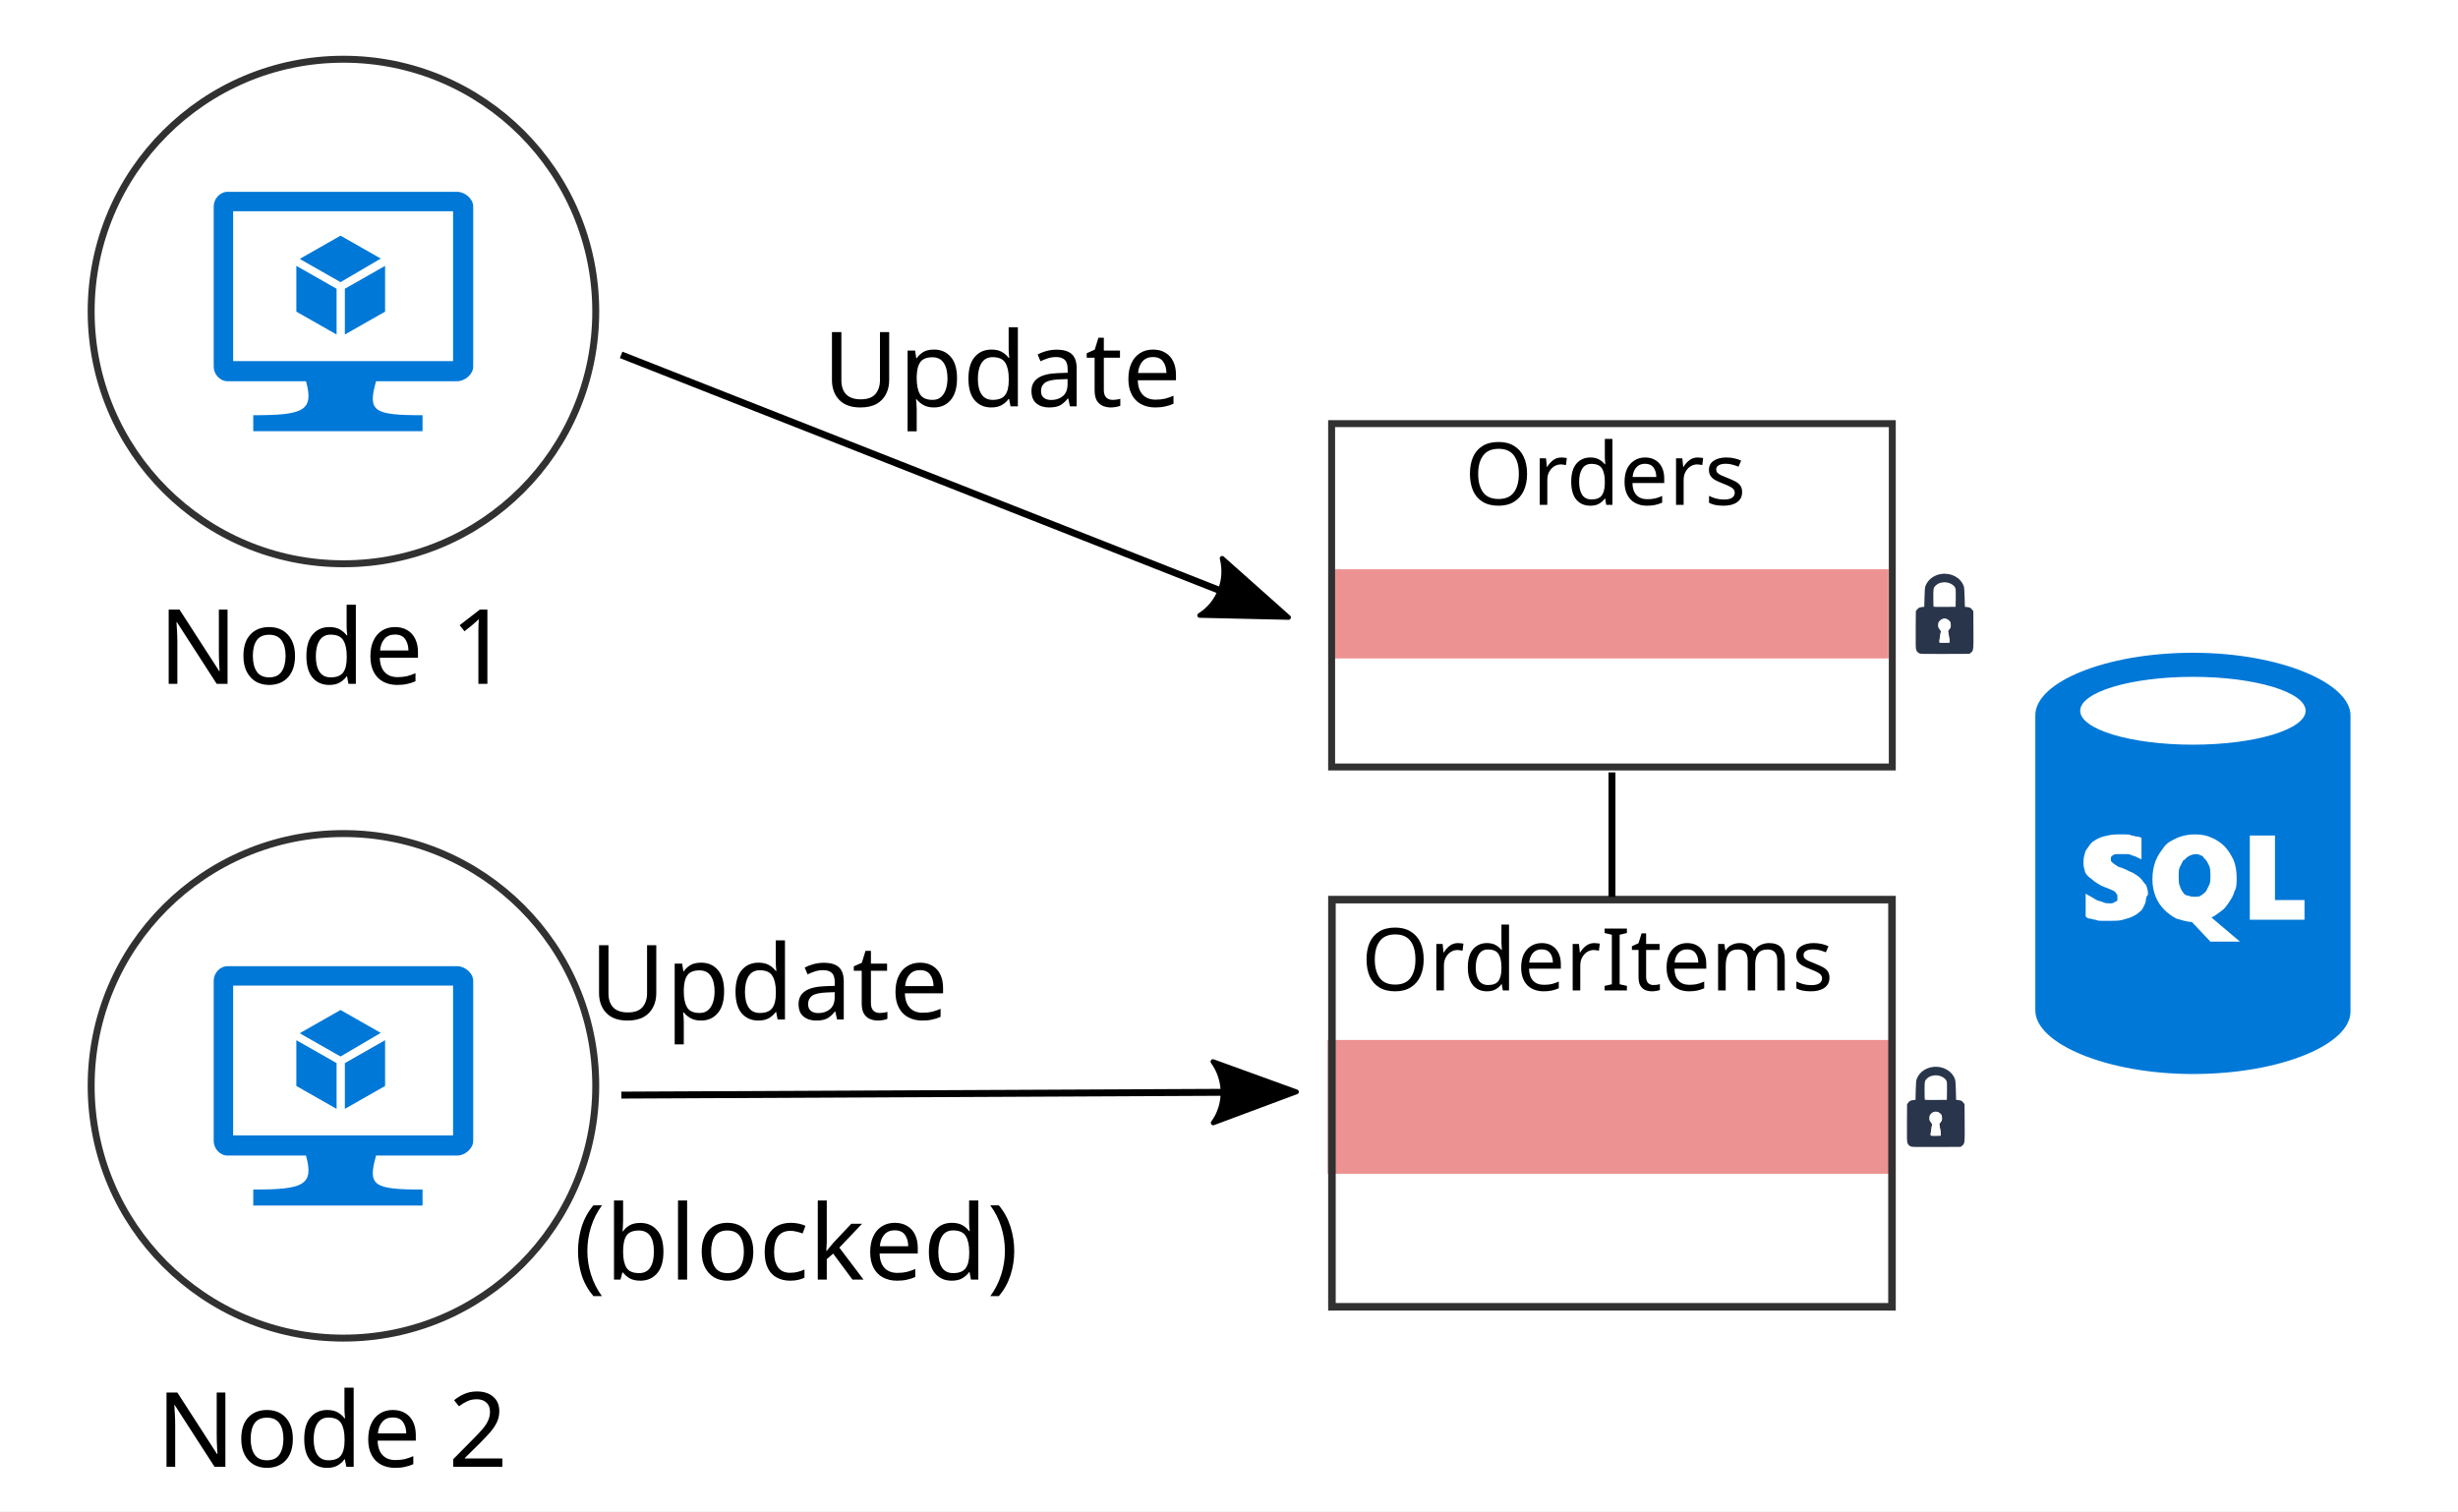
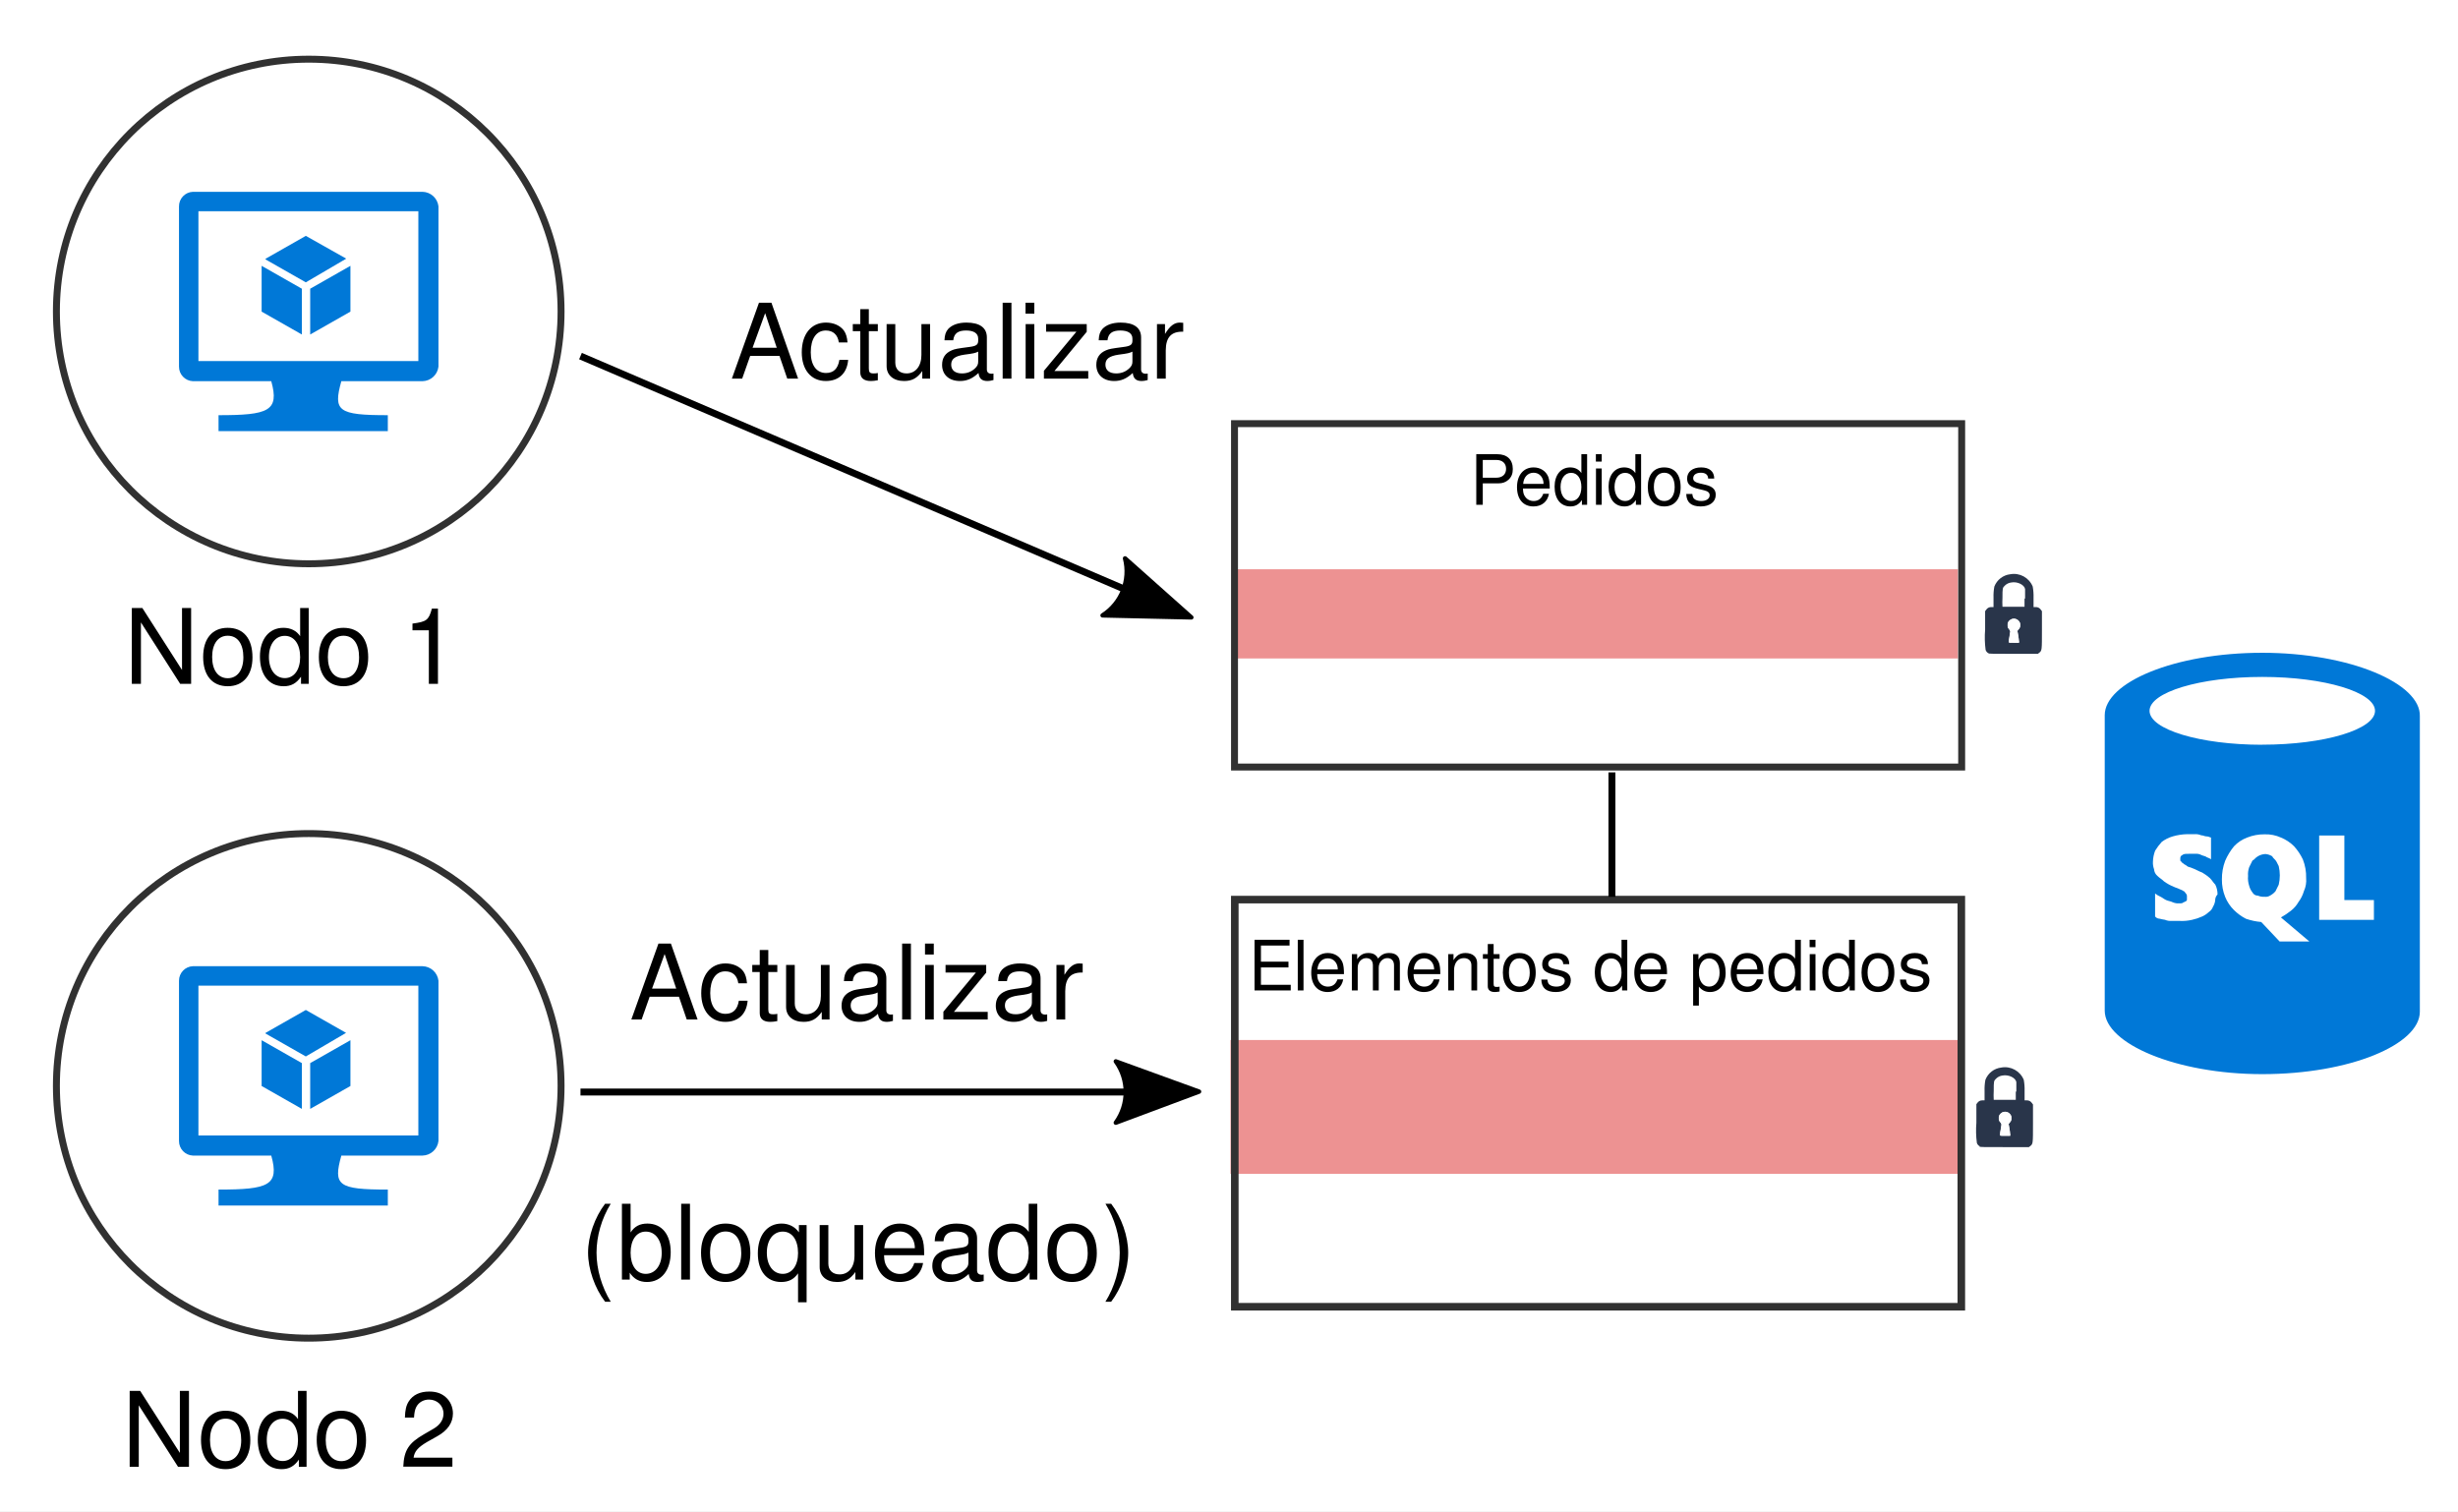
- <svg xmlns="http://www.w3.org/2000/svg" width="354.286" height="217.857" viewBox="0 0 354.286 217.857" id="svg2" version="1.1">
-   <defs id="defs4">
-     <marker style="overflow:visible" id="marker5687" refX="0" refY="0" orient="auto">
-       <path transform="matrix(-1.1,0,0,-1.1,-1.1,0)" d="M 8.719,4.034 -2.207,0.016 8.719,-4.002 c -1.745,2.372 -1.735,5.617 -6e-7,8.035 z" style="fill:#000000;fill-opacity:1;fill-rule:evenodd;stroke:#000000;stroke-width:0.625;stroke-linejoin:round;stroke-opacity:1" id="path5689" />
-     </marker>
-     <marker orient="auto" refY="0" refX="0" id="Arrow2Lend" style="overflow:visible">
-       <path id="path5424" style="fill:#000000;fill-opacity:1;fill-rule:evenodd;stroke:#000000;stroke-width:0.625;stroke-linejoin:round;stroke-opacity:1" d="M 8.719,4.034 -2.207,0.016 8.719,-4.002 c -1.745,2.372 -1.735,5.617 -6e-7,8.035 z" transform="matrix(-1.1,0,0,-1.1,-1.1,0)" />
-     </marker>
+ <svg xmlns="http://www.w3.org/2000/svg" viewBox="0 0 354.29 217.86">
+   <defs>
+     <style>.cls-1{fill:#fff;}.cls-2{fill:#0078d7;}.cls-3{fill:#ed9292;}.cls-10,.cls-4,.cls-6,.cls-8,.cls-9{fill:none;}.cls-5{fill:#29354a;}.cls-6,.cls-8{stroke:#313131;}.cls-10,.cls-7,.cls-9{stroke:#000;}.cls-7{stroke-linejoin:round;stroke-width:0.63px;}.cls-8{stroke-width:1.09px;}.cls-10{stroke-miterlimit:10;}.cls-11,.cls-12,.cls-13{isolation:isolate;}.cls-12{font-size:15px;}.cls-12,.cls-13{font-family:Helvetica-Light, Helvetica;}.cls-13{font-size:10px;}</style>
  </defs>
-   <g id="layer1" transform="translate(-41.85462,-629.4092)" style="display:inline">
-     <g transform="matrix(1.57723,0,0,1.57723,126.271,652.1066)" id="Layer_1-6">
-       <g id="Azure" />
-       <g id="BizTalk_Services" transform="translate(37.3575,-2500.2)" />
-       <g id="Key_Vault" />
-       <g id="Mobile_Engagement" />
-       <g id="Office_subscription">
-         <g id="Office_subscription_1_" />
-       </g>
+   <g id="Shapes">
+     <g id="layer1">
+       <rect id="rect8170" class="cls-1" width="354.29" height="217.86" />
    </g>
-     <g transform="matrix(1.57723,0,0,1.57723,126.271,652.1066)" id="Layer_57" />
-     <rect style="fill:#ffffff;fill-opacity:1;stroke:none;stroke-width:0.3;stroke-miterlimit:4;stroke-dasharray:none;stroke-opacity:1" id="rect8170" width="354.286" height="217.857" x="41.855" y="629.409" />
-   </g>
-   <g id="layer2" transform="translate(-41.85462,-57.04709)" style="display:inline">
-     <g transform="translate(-25.70657,19.31386)" id="Layer_1" />
-     <g id="g5197" transform="translate(-27.72688,131.4408)" />
-     <g id="g8060" transform="translate(5.4954,-7.323553)">
-       <g id="paths" transform="matrix(1.57723,0,0,1.57723,230.9889,98.69099)">
-         <g id="Access_control" />
-         <g id="Azure_active_directory" />
-         <g id="API_Management" />
-         <g id="Azure_automation" />
-         <g id="Azure_SQL_database" />
-         <g id="Azure_subscription" />
-         <g id="Backup_service" />
-         <g id="Bitbucket_code_source" />
-         <g id="Azure_cache" />
-         <g id="Content_delivery_network__x28_CDN_x29_" />
-         <g id="Cloud_service" />
-         <g id="CodePlex" />
-         <g id="Dropbox_code_source" />
-         <g id="Express_route" />
-         <g id="Git_repository" />
-         <g id="GitHub_code" />
-         <g id="HD_Insight" />
-         <g id="Health_monitoring" />
-         <g id="Healthy" />
-         <g id="BizTalk_hybrid_connection" />
-         <g id="Hybrid_connection_manager_for_BizTalk_hybrid_connection" />
-         <g id="Hyper-V_recovery_manager" />
-         <g id="Machine_learning" />
-         <g id="Media_services" />
-         <g id="Microsoft_account" />
-         <g id="Mobile_services" />
-         <g id="Multi-factor_authentication" />
-         <g id="MySQL_database" />
-         <g id="Notification_hub" />
-         <g id="Notification_topic" />
-         <g id="Cloud_Office_365" />
-         <g id="Office_365" />
-         <g id="OS_image" />
-         <g id="Remote_app" />
-         <g id="Task_scheduler" />
-         <g id="Azure_SDK" />
-         <g id="Service_bus" />
-         <g id="Service_bus_queue" />
-         <g id="Service_bus_relay" />
-         <g id="Service_bus_topic" />
-         <g id="Service_endpoint" />
-         <g id="Custom_create" />
-         <g id="SQL_data_sync" />
-         <g id="g55">
-           <path id="path57" d="m 78.3,57 c -0.1,-0.2 -0.3,-0.3 -0.4,-0.5 -0.2,-0.1 -0.4,-0.2 -0.6,-0.2 -0.3,0 -0.5,0.1 -0.7,0.2 -0.2,0.1 -0.3,0.3 -0.5,0.4 -0.1,0.2 -0.2,0.4 -0.3,0.6 -0.1,0.2 -0.1,0.5 -0.1,0.8 0,0.4 0,0.7 0.1,0.9 0.1,0.3 0.2,0.5 0.3,0.6 0.1,0.2 0.3,0.3 0.5,0.3 0.2,0.1 0.4,0.1 0.6,0.1 0.2,0 0.4,0 0.5,-0.1 0.2,-0.1 0.3,-0.2 0.5,-0.4 0.1,-0.2 0.2,-0.4 0.3,-0.6 0.1,-0.2 0.1,-0.5 0.1,-0.9 0,-0.3 0,-0.5 -0.1,-0.8 0,0 -0.1,-0.2 -0.2,-0.4 z" style="fill:#0078d7" />
-           <path id="path59" d="m 77,37.9 c -8,0 -14.4,2.7 -14.4,5.7 l 0,27 c 0,3 6.5,5.8 14.4,5.8 8,0 14.4,-2.7 14.4,-5.7 l 0,-27 C 91.5,40.7 85,37.9 77,37.9 Z m -4.3,22.6 c 0,0.2 -0.1,0.4 -0.2,0.6 -0.1,0.2 -0.2,0.4 -0.4,0.5 -0.2,0.2 -0.4,0.3 -0.6,0.4 -0.2,0.1 -0.5,0.2 -0.9,0.3 -0.3,0.1 -0.7,0.1 -1.2,0.1 -0.2,0 -0.5,0 -0.7,0 -0.2,0 -0.4,0 -0.6,-0.1 -0.2,0 -0.4,-0.1 -0.5,-0.1 -0.2,0 -0.3,-0.1 -0.4,-0.2 l 0,-2.1 c 0.1,0.1 0.3,0.2 0.5,0.3 0.2,0.1 0.3,0.2 0.5,0.3 0.2,0.1 0.4,0.1 0.6,0.2 0.2,0.1 0.4,0.1 0.6,0.1 0.2,0 0.3,0 0.4,-0.1 0.1,0 0.2,-0.1 0.2,-0.1 0.1,0 0.1,-0.1 0.1,-0.2 0,-0.1 0,-0.1 0,-0.2 0,-0.1 0,-0.2 -0.1,-0.3 C 69.9,59.8 69.9,59.7 69.8,59.7 69.7,59.6 69.6,59.6 69.4,59.5 69.2,59.4 69.1,59.4 68.9,59.3 68.6,59.2 68.3,59 68,58.8 67.8,58.6 67.6,58.5 67.4,58.3 67.2,58.1 67.1,57.9 67.1,57.7 67,57.5 67,57.2 67,57 c 0,-0.4 0.1,-0.7 0.2,-1 0.2,-0.3 0.4,-0.6 0.6,-0.8 0.3,-0.2 0.6,-0.4 1,-0.5 0.4,-0.1 0.8,-0.2 1.3,-0.2 0.3,0 0.5,0 0.7,0 0.2,0 0.4,0 0.6,0.1 0.2,0 0.3,0.1 0.5,0.1 0.2,0 0.3,0.1 0.4,0.1 l 0,2 c -0.1,-0.1 -0.2,-0.1 -0.4,-0.2 -0.1,-0.1 -0.3,-0.1 -0.5,-0.2 -0.2,-0.1 -0.3,-0.1 -0.5,-0.1 -0.2,0 -0.4,0 -0.6,0 -0.3,0 -0.5,0 -0.6,0.1 -0.2,0.1 -0.2,0.2 -0.2,0.4 0,0.1 0,0.2 0.1,0.2 0,0.1 0.1,0.1 0.2,0.2 0.1,0.1 0.2,0.1 0.3,0.2 0.1,0.1 0.3,0.1 0.5,0.2 0.3,0.1 0.6,0.3 0.9,0.4 0.3,0.2 0.5,0.3 0.7,0.5 0.2,0.2 0.3,0.4 0.5,0.6 0.1,0.2 0.2,0.5 0.2,0.9 -0.1,0.1 -0.2,0.3 -0.2,0.5 z m 5.9,3.8 -1.7,-1.8 c -0.5,0 -1,-0.2 -1.4,-0.3 -0.4,-0.2 -0.8,-0.5 -1.1,-0.8 -0.3,-0.3 -0.6,-0.7 -0.8,-1.2 -0.2,-0.5 -0.3,-1 -0.3,-1.6 0,-0.6 0.1,-1.2 0.3,-1.7 0.2,-0.5 0.5,-0.9 0.8,-1.3 0.3,-0.4 0.8,-0.6 1.2,-0.8 0.5,-0.2 1,-0.3 1.6,-0.3 0.6,0 1.1,0.1 1.5,0.3 0.5,0.2 0.9,0.5 1.2,0.8 0.3,0.3 0.6,0.8 0.8,1.2 0.2,0.5 0.3,1 0.3,1.7 0,0.4 0,0.9 -0.2,1.2 -0.1,0.4 -0.3,0.7 -0.5,1 -0.2,0.3 -0.4,0.6 -0.7,0.8 -0.3,0.2 -0.5,0.4 -0.9,0.6 l 2.6,2.2 -2.7,0 z m 8.6,-2 -5,0 0,-7.7 2.3,0 0,5.9 2.7,0 0,1.8 z M 77,46.3 c -5.7,0 -10.3,-1.4 -10.3,-3.1 0,-1.7 4.6,-3.1 10.3,-3.1 5.7,0 10.3,1.4 10.3,3.1 0,1.7 -4.6,3.1 -10.3,3.1 z" style="fill:#0078d7" />
-         </g>
-       </g>
-       <rect transform="translate(-9.9743616e-8,3.5571528e-6)" y="146.429" x="227.962" height="12.857" width="80.61" id="rect6243" style="fill:#ed9292;fill-opacity:1;stroke:none;stroke-opacity:1" />
-       <rect style="fill:#ed9292;fill-opacity:1;stroke:none;stroke-opacity:1" id="rect6245" width="81.339" height="19.286" x="227.714" y="786.648" transform="translate(-9.9743616e-8,-572.3622)" />
-       <g style="fill:none" id="g7468">
-         <path id="path7472" d="m 309.871,154.226 0,-12.873 12.873,0 12.873,0 0,12.873 0,12.873 -12.873,0 -12.873,0 0,-12.873 z" style="fill:none" />
-         <path id="path7470" d="m 314.827,166.898 c -0.587,-0.308 -0.809,-0.553 -1.03,-1.134 -0.175,-0.46 -0.197,-1.323 -0.166,-6.463 l 0.037,-5.932 0.359,-0.471 c 0.458,-0.6 0.754,-0.754 1.633,-0.848 l 0.711,-0.076 0.077,-3.025 c 0.056,-2.208 0.129,-3.17 0.271,-3.561 0.757,-2.093 2.686,-3.582 5.095,-3.933 3.201,-0.467 6.225,1.183 7.21,3.933 0.138,0.387 0.214,1.377 0.271,3.561 l 0.079,3.025 0.711,0.076 c 0.879,0.095 1.175,0.248 1.633,0.848 l 0.359,0.471 0.037,5.932 c 0.042,6.655 0.035,6.712 -0.843,7.382 l -0.461,0.352 -7.798,0.033 c -6.891,0.029 -7.843,0.009 -8.184,-0.17 z m 9.65,-3.983 c -0.003,-0.283 -0.114,-1.128 -0.248,-1.878 l -0.243,-1.363 0.441,-0.549 c 0.389,-0.484 0.441,-0.637 0.441,-1.298 0,-0.559 -0.069,-0.842 -0.269,-1.113 -0.937,-1.264 -2.516,-1.264 -3.452,0 -0.201,0.271 -0.269,0.554 -0.269,1.113 0,0.653 0.054,0.817 0.418,1.27 0.23,0.286 0.418,0.616 0.418,0.732 0,0.116 -0.125,0.895 -0.278,1.729 -0.153,0.834 -0.241,1.613 -0.196,1.731 0.071,0.186 0.288,0.209 1.661,0.177 l 1.579,-0.036 -0.005,-0.515 z m 1.974,-13.581 c 0.021,-1.451 0.003,-2.828 -0.038,-3.06 -0.251,-1.385 -2.481,-2.46 -4.342,-2.093 -0.963,0.189 -1.436,0.414 -2.008,0.952 -0.774,0.728 -0.794,0.826 -0.794,3.916 0,1.549 0.04,2.857 0.088,2.905 0.048,0.048 1.656,0.072 3.572,0.054 l 3.484,-0.034 0.038,-2.639 z" style="fill:none" />
-       </g>
-       <g transform="translate(-7.213203,-0.01663144)" id="g7515">
-         <g id="g7474" transform="matrix(0.4500349,0,0,0.4500349,177.3055,82.50178)" style="fill:#29354a;fill-opacity:1;stroke:none;stroke-width:0.3;stroke-miterlimit:4;stroke-dasharray:none;stroke-opacity:1">
-           <path id="path7476" style="fill:#29354a;fill-opacity:1;stroke:none;stroke-width:0.3;stroke-miterlimit:4;stroke-dasharray:none;stroke-opacity:1" d="m 317.595,169.041 c -0.587,-0.308 -0.809,-0.553 -1.03,-1.134 -0.175,-0.46 -0.197,-1.323 -0.166,-6.463 l 0.037,-5.932 0.359,-0.471 c 0.458,-0.6 0.754,-0.754 1.633,-0.848 l 0.711,-0.076 0.077,-3.025 c 0.056,-2.208 0.129,-3.17 0.271,-3.561 0.757,-2.093 2.686,-3.582 5.095,-3.933 3.201,-0.467 6.225,1.183 7.21,3.933 0.138,0.387 0.214,1.377 0.271,3.561 l 0.079,3.025 0.711,0.076 c 0.879,0.095 1.175,0.248 1.633,0.848 l 0.359,0.471 0.037,5.932 c 0.042,6.655 0.035,6.712 -0.843,7.382 l -0.461,0.352 -7.798,0.033 c -6.891,0.029 -7.843,0.009 -8.184,-0.17 z m 9.65,-3.983 c -0.003,-0.283 -0.114,-1.128 -0.248,-1.878 l -0.243,-1.363 0.441,-0.549 c 0.389,-0.484 0.441,-0.637 0.441,-1.298 0,-0.559 -0.069,-0.842 -0.269,-1.113 -0.937,-1.264 -2.516,-1.264 -3.452,0 -0.201,0.271 -0.269,0.554 -0.269,1.113 0,0.653 0.054,0.817 0.418,1.27 0.23,0.286 0.418,0.616 0.418,0.732 0,0.116 -0.125,0.895 -0.278,1.729 -0.153,0.834 -0.241,1.613 -0.196,1.731 0.071,0.186 0.288,0.209 1.661,0.177 l 1.579,-0.036 -0.005,-0.515 z m 1.974,-13.581 c 0.021,-1.451 0.003,-2.828 -0.038,-3.06 -0.251,-1.385 -2.481,-2.46 -4.342,-2.093 -0.963,0.189 -1.436,0.414 -2.008,0.952 -0.774,0.728 -0.794,0.826 -0.794,3.916 0,1.549 0.04,2.857 0.088,2.905 0.048,0.048 1.656,0.072 3.572,0.054 l 3.484,-0.034 0.038,-2.639 z" />
-         </g>
-         <path style="fill:#ffffff;fill-opacity:1;stroke:none;stroke-width:0.3;stroke-miterlimit:4;stroke-dasharray:none;stroke-opacity:1" d="m 323.84,153.572 c -0.283,0 -0.567,0.141 -0.777,0.426 -0.09,0.122 -0.121,0.25 -0.121,0.502 0,0.294 0.024,0.366 0.188,0.57 0.104,0.129 0.189,0.278 0.189,0.33 0,0.052 -0.056,0.402 -0.125,0.777 -0.069,0.376 -0.108,0.726 -0.088,0.779 0.032,0.084 0.13,0.094 0.748,0.08 l 0.709,-0.016 -0.002,-0.232 c -9.9e-4,-0.127 -0.051,-0.508 -0.111,-0.846 l -0.109,-0.613 0.199,-0.246 c 0.175,-0.218 0.197,-0.286 0.197,-0.584 0,-0.252 -0.031,-0.38 -0.121,-0.502 -0.211,-0.284 -0.492,-0.426 -0.775,-0.426 z" id="path7476-2" />
-       </g>
-       <g id="g7520" transform="translate(-8.475894,71.05481)">
-         <g style="fill:#29354a;fill-opacity:1;stroke:none;stroke-width:0.3;stroke-miterlimit:4;stroke-dasharray:none;stroke-opacity:1" transform="matrix(0.4500349,0,0,0.4500349,177.3055,82.50178)" id="g7522">
-           <path d="m 317.595,169.041 c -0.587,-0.308 -0.809,-0.553 -1.03,-1.134 -0.175,-0.46 -0.197,-1.323 -0.166,-6.463 l 0.037,-5.932 0.359,-0.471 c 0.458,-0.6 0.754,-0.754 1.633,-0.848 l 0.711,-0.076 0.077,-3.025 c 0.056,-2.208 0.129,-3.17 0.271,-3.561 0.757,-2.093 2.686,-3.582 5.095,-3.933 3.201,-0.467 6.225,1.183 7.21,3.933 0.138,0.387 0.214,1.377 0.271,3.561 l 0.079,3.025 0.711,0.076 c 0.879,0.095 1.175,0.248 1.633,0.848 l 0.359,0.471 0.037,5.932 c 0.042,6.655 0.035,6.712 -0.843,7.382 l -0.461,0.352 -7.798,0.033 c -6.891,0.029 -7.843,0.009 -8.184,-0.17 z m 9.65,-3.983 c -0.003,-0.283 -0.114,-1.128 -0.248,-1.878 l -0.243,-1.363 0.441,-0.549 c 0.389,-0.484 0.441,-0.637 0.441,-1.298 0,-0.559 -0.069,-0.842 -0.269,-1.113 -0.937,-1.264 -2.516,-1.264 -3.452,0 -0.201,0.271 -0.269,0.554 -0.269,1.113 0,0.653 0.054,0.817 0.418,1.27 0.23,0.286 0.418,0.616 0.418,0.732 0,0.116 -0.125,0.895 -0.278,1.729 -0.153,0.834 -0.241,1.613 -0.196,1.731 0.071,0.186 0.288,0.209 1.661,0.177 l 1.579,-0.036 -0.005,-0.515 z m 1.974,-13.581 c 0.021,-1.451 0.003,-2.828 -0.038,-3.06 -0.251,-1.385 -2.481,-2.46 -4.342,-2.093 -0.963,0.189 -1.436,0.414 -2.008,0.952 -0.774,0.728 -0.794,0.826 -0.794,3.916 0,1.549 0.04,2.857 0.088,2.905 0.048,0.048 1.656,0.072 3.572,0.054 l 3.484,-0.034 0.038,-2.639 z" style="fill:#29354a;fill-opacity:1;stroke:none;stroke-width:0.3;stroke-miterlimit:4;stroke-dasharray:none;stroke-opacity:1" id="path7524" />
-         </g>
-         <path id="path7526" d="m 323.84,153.572 c -0.283,0 -0.567,0.141 -0.777,0.426 -0.09,0.122 -0.121,0.25 -0.121,0.502 0,0.294 0.024,0.366 0.188,0.57 0.104,0.129 0.189,0.278 0.189,0.33 0,0.052 -0.056,0.402 -0.125,0.777 -0.069,0.376 -0.108,0.726 -0.088,0.779 0.032,0.084 0.13,0.094 0.748,0.08 l 0.709,-0.016 -0.002,-0.232 c -9.9e-4,-0.127 -0.051,-0.508 -0.111,-0.846 l -0.109,-0.613 0.199,-0.246 c 0.175,-0.218 0.197,-0.286 0.197,-0.584 0,-0.252 -0.031,-0.38 -0.121,-0.502 -0.211,-0.284 -0.492,-0.426 -0.775,-0.426 z" style="fill:#ffffff;fill-opacity:1;stroke:none;stroke-width:0.3;stroke-miterlimit:4;stroke-dasharray:none;stroke-opacity:1" />
-       </g>
-       <g id="g5342">
-         <circle transform="translate(0,-572.3622)" style="fill:none;stroke:#313131;stroke-opacity:1" id="path5124" cx="85.863" cy="681.636" r="36.365" />
-         <g transform="translate(-28.73703,20.32401)" id="Ibiza_Symbols">
-           <g id="g6">
-             <path style="fill:#0078d7" d="m 131,71.7 -33.1,0 c -1.1,0 -2,1 -2,2.1 l 0,23.1 c 0,1.1 0.9,2.1 2,2.1 l 11.3,0 c 1.2,4.3 -0.4,4.9 -7.6,4.9 l 0,2.3 9.1,0 6.7,0 8.6,0 0,-2.3 c -7.2,0 -7.9,-0.6 -6.7,-4.9 l 11.7,0 c 1.1,0 2.3,-1 2.3,-2.1 l 0,-23.1 c 0,-1.1 -1.2,-2.1 -2.3,-2.1 z m -0.6,2.8 0,21.6 -31.7,0 0,-21.6 31.7,0 0,0 z" id="path8" />
-             <g id="group975-1984_1_" transform="translate(1176.51,-2762.63)">
-               <g id="shape976-1985_2_" transform="translate(0.8685,-17.652)">
-                 <path style="fill:#0078d7" d="m -1057.4,2861.6 -5.8,-3.3 -5.8,3.3 0,0.1 5.8,3.3 5.8,-3.4 0,0 z" id="path16" />
-               </g>
-               <g id="shape977-1987_1_" transform="translate(15.8925,0)">
-                 <path style="fill:#0078d7" d="m -1077.6,2848.3 0,6.6 5.8,-3.3 0,-6.6 -5.8,3.3 z" id="path21" />
-               </g>
-               <g id="shape978-1989_1_">
-                 <path style="fill:#0078d7" d="m -1062.9,2848.3 -5.8,-3.3 0,6.6 5.8,3.3 0,-6.6 z" id="path26" />
-               </g>
-             </g>
+     <g id="layer2">
+       <g id="g8060">
+         <g id="paths">
+           <g id="g55">
+             <path id="path57" class="cls-2" d="M328.13,124.22c-.16-.32-.47-.47-.63-.79a2.24,2.24,0,0,0-.95-.32,2.28,2.28,0,0,0-1.1.32c-.32.16-.47.47-.79.63l-.47.95a3.07,3.07,0,0,0-.16,1.26,3.5,3.5,0,0,0,.16,1.42,2.57,2.57,0,0,0,.47.95.87.87,0,0,0,.79.47,2,2,0,0,0,.95.16,1.18,1.18,0,0,0,.79-.16,2.77,2.77,0,0,0,.79-.63l.47-.95a5.76,5.76,0,0,0,0-2.68l-.32-.63Z" />
+             <path id="path59" class="cls-2" d="M326.08,94.1c-12.62,0-22.71,4.26-22.71,9v42.59c0,4.73,10.25,9.15,22.71,9.15,12.62,0,22.71-4.26,22.71-9V103.25C348.95,98.51,338.69,94.1,326.08,94.1Zm-6.78,35.65a2.24,2.24,0,0,1-.32.95,1.57,1.57,0,0,1-.63.79,3.3,3.3,0,0,1-.95.63,7.33,7.33,0,0,1-1.42.47,6.5,6.5,0,0,1-1.89.16H313a2,2,0,0,1-.95-.16,6.83,6.83,0,0,1-.79-.16.82.82,0,0,1-.63-.32V128.8a3.45,3.45,0,0,0,.79.47c.32.16.47.32.79.47s.63.16.95.32a2,2,0,0,0,.95.16c.32,0,.47,0,.63-.16a.55.55,0,0,0,.32-.16c.16,0,.16-.16.16-.32v-.32a.58.58,0,0,0-.16-.47c-.16-.16-.16-.32-.32-.32-.16-.16-.32-.16-.63-.32s-.47-.16-.79-.32a6.39,6.39,0,0,1-1.42-.79c-.32-.32-.63-.47-.95-.79a1.36,1.36,0,0,1-.47-.95,2.68,2.68,0,0,1-.16-1.1,4.67,4.67,0,0,1,.32-1.58,8.75,8.75,0,0,1,.95-1.26,4.93,4.93,0,0,1,1.58-.79,8,8,0,0,1,2.05-.32h1.1a2,2,0,0,1,.95.16c.32,0,.47.16.79.16s.47.16.63.16v3.15c-.16-.16-.32-.16-.63-.32-.16-.16-.47-.16-.79-.32a1.42,1.42,0,0,0-.79-.16h-.95c-.47,0-.79,0-.95.16-.32.16-.32.32-.32.63,0,.16,0,.32.16.32,0,.16.16.16.32.32s.32.16.47.32.47.16.79.32c.47.16.95.47,1.42.63a6.68,6.68,0,0,1,1.1.79c.32.32.47.63.79.95a3.15,3.15,0,0,1,.32,1.42A1.2,1.2,0,0,0,319.29,129.74Zm9.31,6-2.68-2.84a9.1,9.1,0,0,1-2.21-.47,7,7,0,0,1-1.73-1.26,5.67,5.67,0,0,1-1.26-1.89,6.54,6.54,0,0,1-.47-2.52,7.37,7.37,0,0,1,.47-2.68A8.94,8.94,0,0,1,322,122a5,5,0,0,1,1.89-1.26,6.54,6.54,0,0,1,2.52-.47,5.27,5.27,0,0,1,2.37.47,5.67,5.67,0,0,1,1.89,1.26,7.93,7.93,0,0,1,1.26,1.89,6.8,6.8,0,0,1,.47,2.68,3.7,3.7,0,0,1-.32,1.89,4.93,4.93,0,0,1-.79,1.58,4.25,4.25,0,0,1-1.1,1.26,11.07,11.07,0,0,1-1.42.95l4.1,3.47H328.6Zm13.56-3.15h-7.89V120.44h3.63v9.31h4.26Zm-16.09-25.24c-9,0-16.25-2.21-16.25-4.89s7.26-4.89,16.25-4.89,16.25,2.21,16.25,4.89S335.07,107.35,326.08,107.35Z" />
          </g>
        </g>
-       </g>
-       <g id="g5377">
-         <g id="g5360">
-           <circle r="36.365" cy="793.258" cx="85.863" id="path5124-6" style="fill:none;stroke:#313131;stroke-opacity:1" transform="translate(0,-572.3622)" />
-           <g transform="translate(-28.73703,131.9459)" id="g5199">
-             <g id="g5201">
-               <path style="fill:#0078d7" d="m 131,71.7 -33.1,0 c -1.1,0 -2,1 -2,2.1 l 0,23.1 c 0,1.1 0.9,2.1 2,2.1 l 11.3,0 c 1.2,4.3 -0.4,4.9 -7.6,4.9 l 0,2.3 9.1,0 6.7,0 8.6,0 0,-2.3 c -7.2,0 -7.9,-0.6 -6.7,-4.9 l 11.7,0 c 1.1,0 2.3,-1 2.3,-2.1 l 0,-23.1 c 0,-1.1 -1.2,-2.1 -2.3,-2.1 z m -0.6,2.8 0,21.6 -31.7,0 0,-21.6 31.7,0 0,0 z" id="path5203" />
-               <g id="g5205" transform="translate(1176.51,-2762.63)">
-                 <g id="g5209" transform="translate(0.8685,-17.652)">
-                   <path style="fill:#0078d7" d="m -1057.4,2861.6 -5.8,-3.3 -5.8,3.3 0,0.1 5.8,3.3 5.8,-3.4 0,0 z" id="path5213" />
+         <rect id="rect6243" class="cls-3" x="177.6" y="82.06" width="104.61" height="12.86" />
+         <rect id="rect6245" class="cls-3" x="177.36" y="149.92" width="105.34" height="19.29" />
+         <g id="g7468">
+           <path id="path7472" class="cls-4" d="M283.51,89.86V77h25.75v25.75H283.51V89.86Z" />
+           <path id="path7470" class="cls-4" d="M288.47,102.53a1.81,1.81,0,0,1-1-1.13c-.18-.46-.2-1.32-.17-6.46l0-5.93.36-.47a1.87,1.87,0,0,1,1.63-.85l.71-.08.08-3a16.39,16.39,0,0,1,.27-3.56,6.23,6.23,0,0,1,5.09-3.93A6.51,6.51,0,0,1,302.66,81a16.85,16.85,0,0,1,.27,3.56l.08,3,.71.08a1.87,1.87,0,0,1,1.63.85l.36.47,0,5.93c0,6.66,0,6.71-.84,7.38l-.46.35-7.8,0c-6.89,0-7.84,0-8.18-.17Zm9.65-4a16.86,16.86,0,0,0-.25-1.88l-.24-1.36.44-.55a1.55,1.55,0,0,0,.44-1.3,1.68,1.68,0,0,0-.27-1.11,2,2,0,0,0-3.45,0,1.68,1.68,0,0,0-.27,1.11,1.53,1.53,0,0,0,.42,1.27,2,2,0,0,1,.42.73c0,.12-.12.89-.28,1.73a7.88,7.88,0,0,0-.2,1.73c.07.19.29.21,1.66.18l1.58,0v-.51Zm2-13.58c0-1.45,0-2.83,0-3.06-.25-1.38-2.48-2.46-4.34-2.09a3.49,3.49,0,0,0-2,1c-.77.73-.79.83-.79,3.92a25.55,25.55,0,0,0,.09,2.9s1.66.07,3.57.05l3.48,0,0-2.64Z" />
+         </g>
+         <g id="g7515">
+           <g id="g7474">
+             <path id="path7476" class="cls-5" d="M286.66,94.19a.81.81,0,0,1-.46-.51,13.6,13.6,0,0,1-.07-2.91l0-2.67.16-.21a.84.84,0,0,1,.73-.38l.32,0,0-1.36a7.38,7.38,0,0,1,.12-1.6,2.8,2.8,0,0,1,2.29-1.77,2.93,2.93,0,0,1,3.24,1.77,7.58,7.58,0,0,1,.12,1.6l0,1.36.32,0a.84.84,0,0,1,.73.38l.16.21,0,2.67c0,3,0,3-.38,3.32l-.21.16h-3.51c-3.1,0-3.53,0-3.68-.08ZM291,92.4a7.59,7.59,0,0,0-.11-.85l-.11-.61.2-.25a.7.7,0,0,0,.2-.58.75.75,0,0,0-.12-.5.92.92,0,0,0-1.55,0,.75.75,0,0,0-.12.5.69.69,0,0,0,.19.57.88.88,0,0,1,.19.33c0,.05-.06.4-.12.78a3.55,3.55,0,0,0-.09.78c0,.08.13.09.75.08l.71,0V92.4Zm.89-6.11c0-.65,0-1.27,0-1.38-.11-.62-1.12-1.11-2-.94a1.57,1.57,0,0,0-.9.43c-.35.33-.36.37-.36,1.76a11.5,11.5,0,0,0,0,1.31s.75,0,1.61,0l1.57,0,0-1.19Z" />
+           </g>
+           <path id="path7476-2" class="cls-1" d="M290.27,89.18a1,1,0,0,0-.78.43.76.76,0,0,0-.12.5.69.69,0,0,0,.19.57.89.89,0,0,1,.19.33c0,.05-.06.4-.12.78a3.54,3.54,0,0,0-.09.78c0,.08.13.09.75.08l.71,0V92.4a7.49,7.49,0,0,0-.11-.85l-.11-.61.2-.25a.7.7,0,0,0,.2-.58.76.76,0,0,0-.12-.5,1,1,0,0,0-.78-.43Z" />
+         </g>
+         <g id="g7520">
+           <g id="g7522">
+             <path id="path7524" class="cls-5" d="M285.4,165.26a.81.81,0,0,1-.46-.51,13.6,13.6,0,0,1-.07-2.91l0-2.67L285,159a.84.84,0,0,1,.73-.38l.32,0,0-1.36a7.38,7.38,0,0,1,.12-1.6,2.8,2.8,0,0,1,2.29-1.77,2.93,2.93,0,0,1,3.24,1.77,7.58,7.58,0,0,1,.12,1.6l0,1.36.32,0a.84.84,0,0,1,.73.38l.16.21,0,2.67c0,3,0,3-.38,3.32l-.21.16h-3.51c-3.1,0-3.53,0-3.68-.08Zm4.34-1.79a7.59,7.59,0,0,0-.11-.85l-.11-.61.2-.25a.7.7,0,0,0,.2-.58.75.75,0,0,0-.12-.5.92.92,0,0,0-1.55,0,.75.75,0,0,0-.12.5.69.69,0,0,0,.19.57.88.88,0,0,1,.19.33c0,.05-.06.4-.12.78a3.55,3.55,0,0,0-.09.78c0,.08.13.09.75.08l.71,0v-.23Zm.89-6.11c0-.65,0-1.27,0-1.38-.11-.62-1.12-1.11-2-.94a1.57,1.57,0,0,0-.9.43c-.35.33-.36.37-.36,1.76a11.5,11.5,0,0,0,0,1.31s.75,0,1.61,0l1.57,0,0-1.19Z" />
+           </g>
+           <path id="path7526" class="cls-1" d="M289,160.26a1,1,0,0,0-.78.43.76.76,0,0,0-.12.5.69.69,0,0,0,.19.57.89.89,0,0,1,.19.33c0,.05-.06.4-.12.78a3.54,3.54,0,0,0-.09.78c0,.08.13.09.75.08l.71,0v-.23a7.49,7.49,0,0,0-.11-.85l-.11-.61.2-.25a.7.7,0,0,0,.2-.58.76.76,0,0,0-.12-.5,1,1,0,0,0-.78-.43Z" />
+         </g>
+         <g id="g5342">
+           <circle id="path5124" class="cls-6" cx="44.5" cy="44.9" r="36.37" />
+           <g id="Ibiza_Symbols" data-name="Ibiza Symbols">
+             <g id="g6">
+               <path id="path8" class="cls-2" d="M60.9,27.65H27.8a2.09,2.09,0,0,0-2,2.1v23.1a2.09,2.09,0,0,0,2,2.1H39.1c1.2,4.3-.4,4.9-7.6,4.9v2.3H55.9v-2.3c-7.2,0-7.9-.6-6.7-4.9H60.9a2.37,2.37,0,0,0,2.3-2.1V29.75A2.37,2.37,0,0,0,60.9,27.65Zm-.6,2.8v21.6H28.6V30.45Z" />
+               <g id="group975-1984">
+                 <g id="shape976-1985">
+                   <path id="path16" class="cls-2" d="M49.88,37.27,44.08,34l-5.8,3.3v.1l5.8,3.3,5.8-3.4h0Z" />
                </g>
-                 <g id="g5215" transform="translate(15.8925,0)">
-                   <path style="fill:#0078d7" d="m -1077.6,2848.3 0,6.6 5.8,-3.3 0,-6.6 -5.8,3.3 z" id="path5219" />
+                 <g id="shape977-1987">
+                   <path id="path21" class="cls-2" d="M44.71,41.62v6.6l5.8-3.3v-6.6Z" />
                </g>
-                 <g id="g5221">
-                   <path style="fill:#0078d7" d="m -1062.9,2848.3 -5.8,-3.3 0,6.6 5.8,3.3 0,-6.6 z" id="path5225" />
+                 <g id="shape978-1989">
+                   <path id="path26" class="cls-2" d="M43.51,41.62l-5.8-3.3v6.6l5.8,3.3Z" />
                </g>
              </g>
            </g>
          </g>
        </g>
+         <g id="g5377">
+           <g id="g5360">
+             <circle id="path5124-6" class="cls-6" cx="44.5" cy="156.53" r="36.37" />
+             <g id="g5199">
+               <g id="g5201">
+                 <path id="path5203" class="cls-2" d="M60.9,139.28H27.8a2.09,2.09,0,0,0-2,2.1v23.1a2.09,2.09,0,0,0,2,2.1H39.1c1.2,4.3-.4,4.9-7.6,4.9v2.3H55.9v-2.3c-7.2,0-7.9-.6-6.7-4.9H60.9a2.37,2.37,0,0,0,2.3-2.1v-23.1A2.37,2.37,0,0,0,60.9,139.28Zm-.6,2.8v21.6H28.6v-21.6Z" />
+                 <g id="g5205">
+                   <g id="g5209">
+                     <path id="path5213" class="cls-2" d="M49.88,148.89l-5.8-3.3-5.8,3.3v.1l5.8,3.3,5.8-3.4h0Z" />
+                   </g>
+                   <g id="g5215">
+                     <path id="path5219" class="cls-2" d="M44.71,153.25v6.6l5.8-3.3v-6.6Z" />
+                   </g>
+                   <g id="g5221">
+                     <path id="path5225" class="cls-2" d="M43.51,153.25l-5.8-3.3v6.6l5.8,3.3Z" />
+                   </g>
+                 </g>
+               </g>
+             </g>
+           </g>
+         </g>
+         <path id="path5424" class="cls-7" d="M162.16,80.49,171.72,89l-12.8-.29A7.52,7.52,0,0,0,162.16,80.49Z" />
+         <path id="path5397" class="cls-7" d="M170.48,88.53" />
+         <path id="path5689" class="cls-7" d="M160.83,153l12,4.36-12,4.48A7.52,7.52,0,0,0,160.83,153Z" />
+         <path id="path5685" class="cls-7" d="M171.54,157.42" />
+         <rect id="rect6099" class="cls-6" x="177.94" y="61.07" width="104.81" height="49.5" />
+         <rect id="rect6105" class="cls-8" x="177.98" y="129.68" width="104.72" height="58.69" />
+         <path id="path7998" class="cls-9" d="M232.34,111.34v17.94" />
      </g>
-       <path id="path5397" d="m 125.885,115.527 94.954,37.376" style="fill:none;fill-rule:evenodd;stroke:#000000;stroke-width:1px;stroke-linecap:butt;stroke-linejoin:miter;stroke-opacity:1;marker-end:url(#Arrow2Lend)" />
-       <path style="fill:none;fill-rule:evenodd;stroke:#000000;stroke-width:1px;stroke-linecap:butt;stroke-linejoin:miter;stroke-opacity:1;marker-end:url(#marker5687)" d="m 125.921,222.232 95.975,-0.446" id="path5685" />
-       <text id="text5999" y="122.951" x="154.93" style="font-style:normal;font-weight:normal;font-size:15px;line-height:125%;font-family:sans-serif;letter-spacing:0px;word-spacing:0px;fill:#000000;fill-opacity:1;stroke:none;stroke-width:1px;stroke-linecap:butt;stroke-linejoin:miter;stroke-opacity:1" xml:space="preserve">
-         <tspan y="122.951" x="154.93" id="tspan6001">Update</tspan>
-       </text>
-       <rect y="125.436" x="228.294" height="49.497" width="80.812" id="rect6099" style="fill:none;stroke:#313131;stroke-opacity:1" />
-       <text id="text6101" y="137.143" x="247.466" style="font-style:normal;font-weight:normal;font-size:12.5px;line-height:125%;font-family:sans-serif;letter-spacing:0px;word-spacing:0px;fill:#000000;fill-opacity:1;stroke:none;stroke-width:1px;stroke-linecap:butt;stroke-linejoin:miter;stroke-opacity:1" xml:space="preserve">
-         <tspan y="137.143" x="247.466" id="tspan6103">Orders</tspan>
-       </text>
-       <rect style="fill:none;stroke:#313131;stroke-width:1.088;stroke-opacity:1" id="rect6105" width="80.724" height="58.695" x="228.339" y="194.052" />
-       <text id="text6107" y="207.143" x="232.562" style="font-style:normal;font-weight:normal;font-size:12.5px;line-height:125%;font-family:sans-serif;letter-spacing:0px;word-spacing:0px;fill:#000000;fill-opacity:1;stroke:none;stroke-width:1px;stroke-linecap:butt;stroke-linejoin:miter;stroke-opacity:1" xml:space="preserve">
-         <tspan y="207.143" x="232.562" id="tspan6109">OrderItems</tspan>
-       </text>
-       <text xml:space="preserve" style="font-style:normal;font-weight:normal;font-size:15px;line-height:125%;font-family:sans-serif;text-align:center;letter-spacing:0px;word-spacing:0px;text-anchor:middle;fill:#000000;fill-opacity:1;stroke:none;stroke-width:1px;stroke-linecap:butt;stroke-linejoin:miter;stroke-opacity:1" x="164.762" y="211.328" id="text7990">
-         <tspan id="tspan7992" x="164.762" y="211.328">Update</tspan>
-         <tspan id="tspan7994" x="164.762" y="230.078" />
-         <tspan id="tspan7996" x="164.762" y="248.828">(blocked)</tspan>
-       </text>
-       <path id="path7998" d="m 268.701,175.714 0,17.944" style="fill:none;fill-rule:evenodd;stroke:#000000;stroke-width:1px;stroke-linecap:butt;stroke-linejoin:miter;stroke-opacity:1" />
-       <text xml:space="preserve" style="font-style:normal;font-weight:normal;font-size:15px;line-height:125%;font-family:sans-serif;letter-spacing:0px;word-spacing:0px;fill:#000000;fill-opacity:1;stroke:none;stroke-width:1px;stroke-linecap:butt;stroke-linejoin:miter;stroke-opacity:1" x="59.217" y="162.951" id="text8292">
-         <tspan id="tspan8294" x="59.217" y="162.951">Node 1</tspan>
-       </text>
-       <text id="text8296" y="275.808" x="58.906" style="font-style:normal;font-weight:normal;font-size:15px;line-height:125%;font-family:sans-serif;letter-spacing:0px;word-spacing:0px;fill:#000000;fill-opacity:1;stroke:none;stroke-width:1px;stroke-linecap:butt;stroke-linejoin:miter;stroke-opacity:1" xml:space="preserve">
-         <tspan y="275.808" x="58.906" id="tspan8298">Node 2</tspan>
-       </text>
+     </g>
+     <line class="cls-10" x1="170.48" y1="88.53" x2="83.67" y2="51.33" />
+     <line class="cls-10" x1="171.54" y1="157.42" x2="83.67" y2="157.42" />
+   </g>
+   <g id="txt">
+     <g id="text5999" class="cls-11">
+       <text class="cls-12" transform="translate(105.24 54.58)">Actualizar</text>
+     </g>
+     <g id="text6101" class="cls-11">
+       <text class="cls-13" transform="translate(211.88 72.77)">Pedidos</text>
+     </g>
+     <g id="text6107" class="cls-11">
+       <text class="cls-13" transform="translate(179.92 142.77)">Elementos de pedidos</text>
+     </g>
+     <g id="text7990" class="cls-11">
+       <text class="cls-12" transform="translate(90.75 146.96)">Actualizar</text>
+       <text class="cls-12" transform="translate(83.67 184.46)">(bloqueado)</text>
+     </g>
+     <g id="text8292" class="cls-11">
+       <text class="cls-12" transform="translate(17.86 98.58)">Nodo 1</text>
+     </g>
+     <g id="text8296" class="cls-11">
+       <text class="cls-12" transform="translate(17.55 211.44)">Nodo 2</text>
    </g>
  </g>
</svg>
